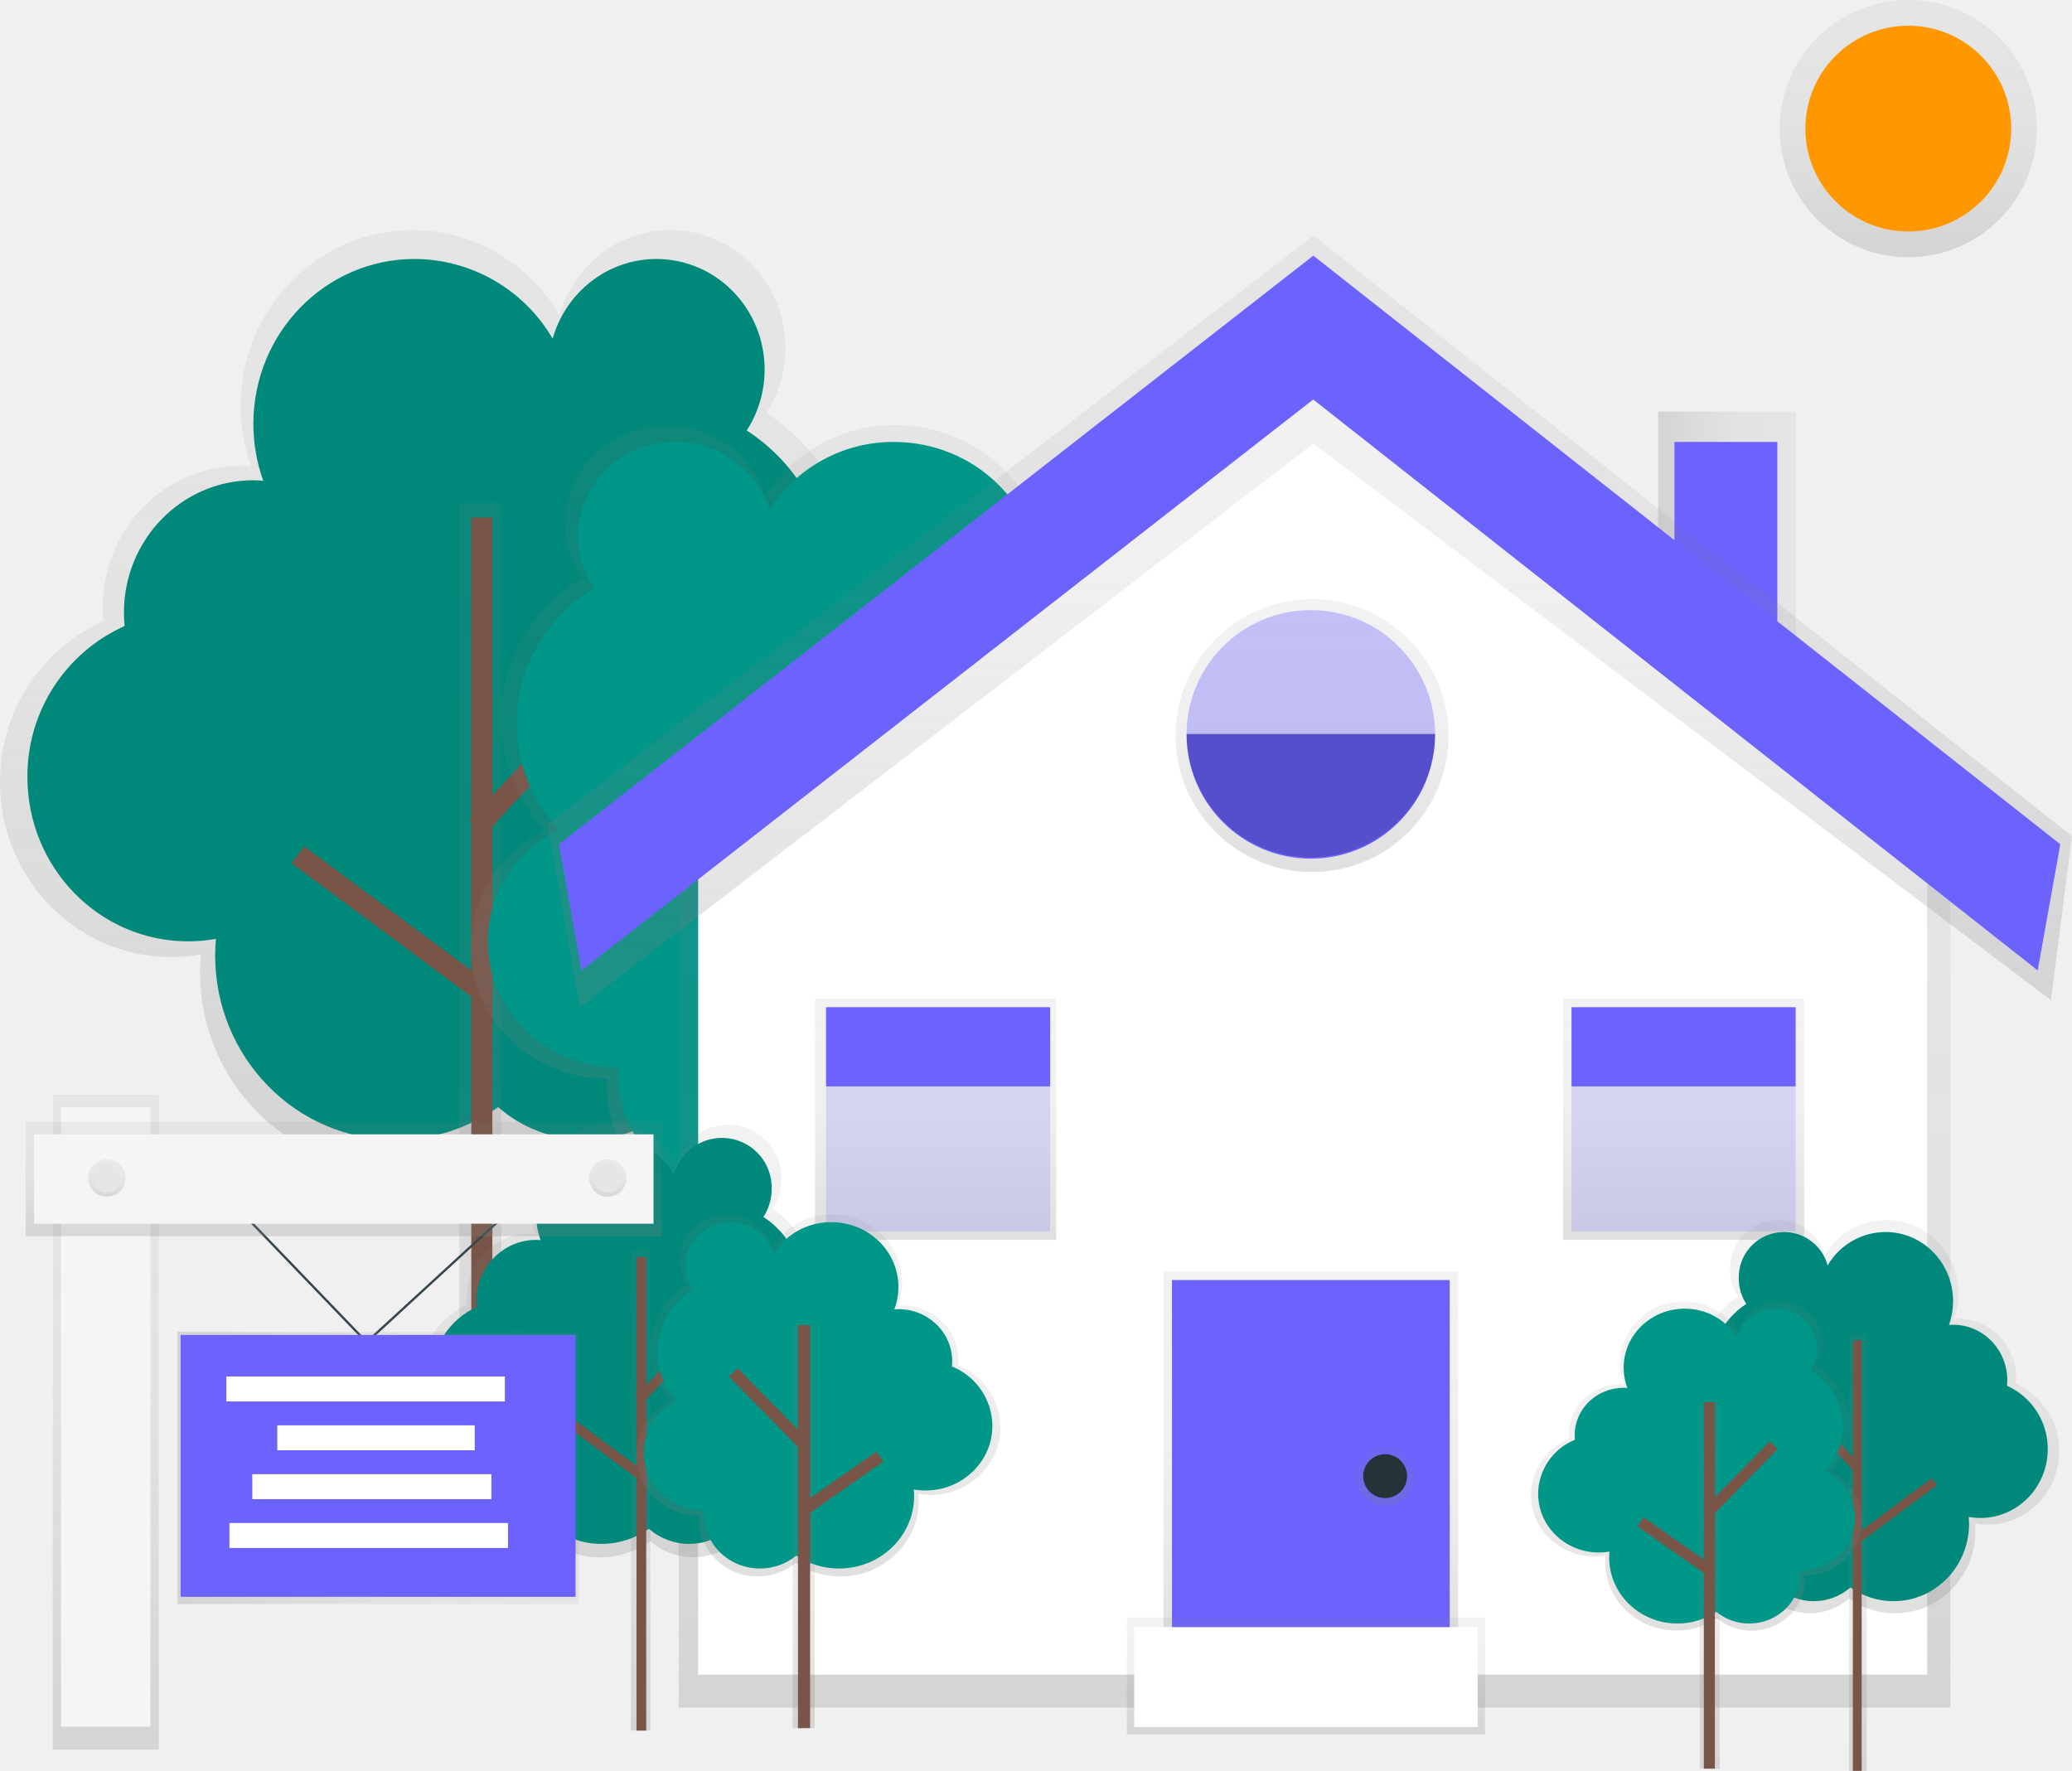
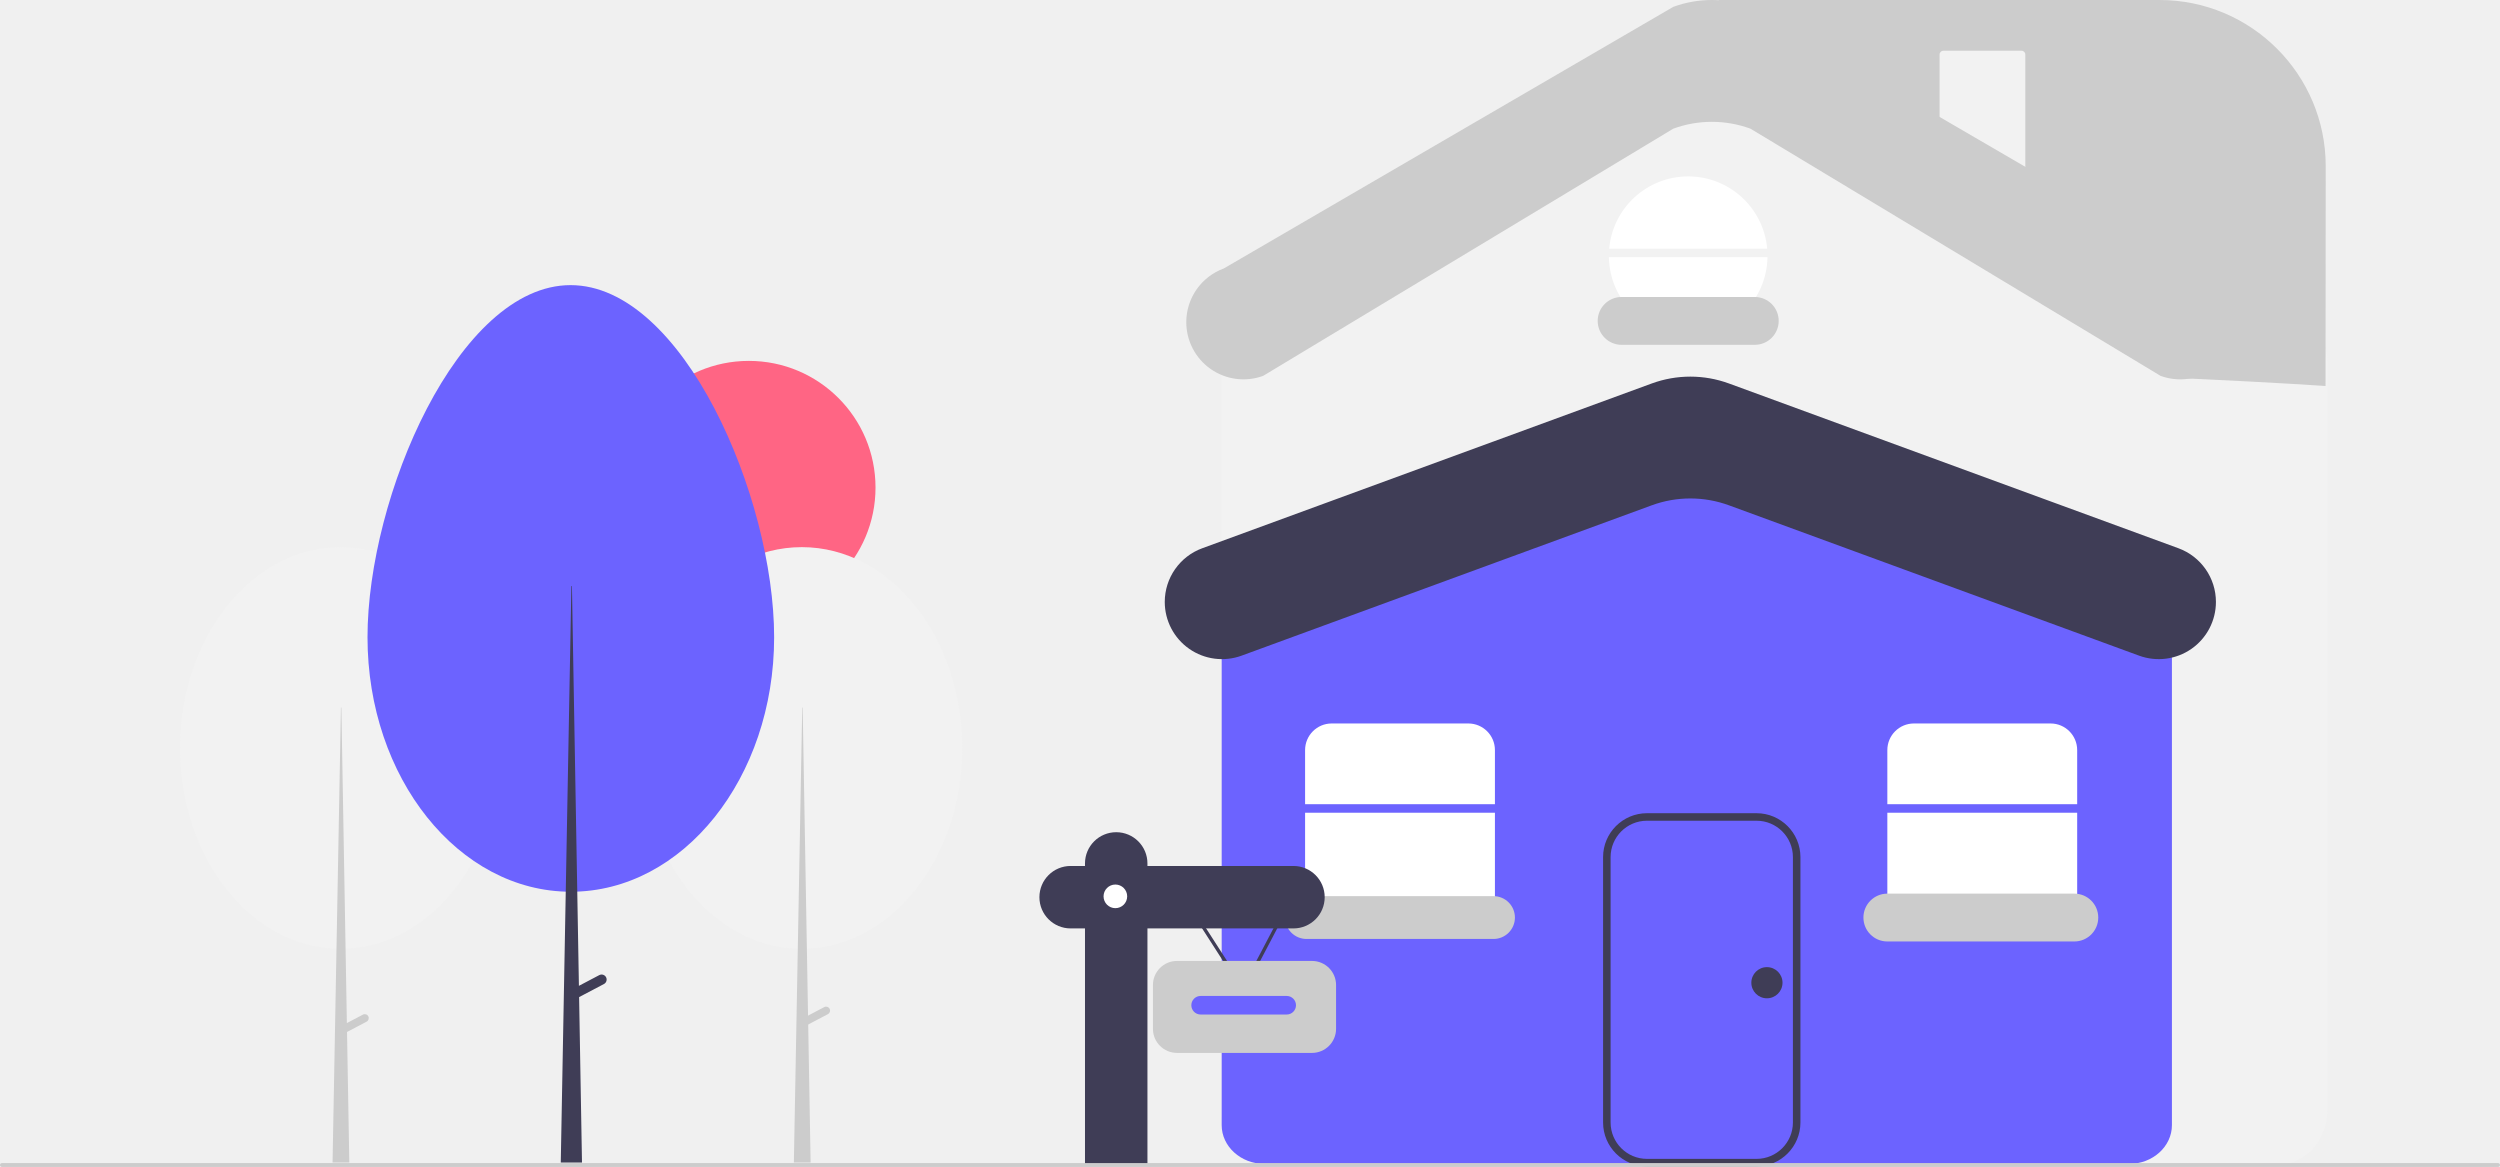
- <svg xmlns="http://www.w3.org/2000/svg" xmlns:xlink="http://www.w3.org/1999/xlink" id="ba7a25ce-c07b-4ac4-a0ea-a259ac25350d" data-name="Layer 1" width="886" height="757.3" viewBox="0 0 886 757.3">
-   <defs>
-     <linearGradient id="ed8d860b-00cf-433a-95e5-cbf5c617e18b" x1="709" y1="237.54" x2="768" y2="237.54" gradientUnits="userSpaceOnUse">
-       <stop offset="0" stop-color="gray" stop-opacity="0.25" />
-       <stop offset="0.54" stop-color="gray" stop-opacity="0.12" />
-       <stop offset="1" stop-color="gray" stop-opacity="0.1" />
-     </linearGradient>
-     <linearGradient id="6339929e-befe-4c3c-83b4-b4b07511d1c6" x1="816" y1="110" x2="816" y2="0" xlink:href="#ed8d860b-00cf-433a-95e5-cbf5c617e18b" />
-     <linearGradient id="c68f5f28-28ea-478e-a627-cc48dbc11db2" x1="347.64" y1="559.73" x2="347.64" y2="158.42" xlink:href="#ed8d860b-00cf-433a-95e5-cbf5c617e18b" />
-     <linearGradient id="af0c75ea-b6a9-473b-a441-46b6eb7aabaa" x1="205.4" y1="660.58" x2="205.4" y2="215.07" xlink:href="#ed8d860b-00cf-433a-95e5-cbf5c617e18b" />
-     <linearGradient id="07c293ef-2e04-47b9-9dab-05744944918b" x1="527.17" y1="577.53" x2="527.17" y2="241.78" xlink:href="#ed8d860b-00cf-433a-95e5-cbf5c617e18b" />
-     <linearGradient id="99ecabf1-6663-4199-9e30-2b1879a6e68f" x1="356.61" y1="658.33" x2="356.61" y2="284.4" xlink:href="#ed8d860b-00cf-433a-95e5-cbf5c617e18b" />
-     <linearGradient id="a5323f77-a164-4403-a4a3-e3bb80b3dd3a" x1="719.08" y1="790.22" x2="719.08" y2="410" xlink:href="#ed8d860b-00cf-433a-95e5-cbf5c617e18b" />
-     <linearGradient id="2adf7edc-03a9-497d-bc9b-be51c3b9abee" x1="561.04" y1="372.91" x2="561.04" y2="256.23" xlink:href="#ed8d860b-00cf-433a-95e5-cbf5c617e18b" />
-     <linearGradient id="fc6d08f3-e0d9-4b30-9f4b-e3e40f68421d" x1="400.09" y1="530.21" x2="400.09" y2="427.08" xlink:href="#ed8d860b-00cf-433a-95e5-cbf5c617e18b" />
-     <linearGradient id="b061de97-efb2-47d4-a738-e03d872c7bb2" x1="719.9" y1="530.21" x2="719.9" y2="427.08" xlink:href="#ed8d860b-00cf-433a-95e5-cbf5c617e18b" />
-     <linearGradient id="629934b4-7f6d-4a9f-b25a-bd23c5ea943e" x1="560.01" y1="430.7" x2="560.01" y2="100.75" xlink:href="#ed8d860b-00cf-433a-95e5-cbf5c617e18b" />
-     <linearGradient id="ff5f70b0-5412-4b05-8af3-9cc71edd9fb3" x1="560.52" y1="716.16" x2="560.52" y2="543.75" xlink:href="#ed8d860b-00cf-433a-95e5-cbf5c617e18b" />
-     <linearGradient id="55ccc14f-2d64-46f4-b390-94f238de28f8" x1="592.29" y1="643.76" x2="592.29" y2="618.76" xlink:href="#ed8d860b-00cf-433a-95e5-cbf5c617e18b" />
-     <linearGradient id="dc666d0b-2aa0-4660-9d56-037189502a05" x1="558.44" y1="741.68" x2="558.44" y2="691.68" xlink:href="#ed8d860b-00cf-433a-95e5-cbf5c617e18b" />
-     <linearGradient id="fa11ad7e-aa97-42a8-8299-cf9535b348d8" x1="424.15" y1="725.92" x2="424.15" y2="540.93" xlink:href="#ed8d860b-00cf-433a-95e5-cbf5c617e18b" />
-     <linearGradient id="54170ddb-90d4-4c6b-9aec-414726b57e5b" x1="273.95" y1="740.07" x2="273.95" y2="534.71" xlink:href="#ed8d860b-00cf-433a-95e5-cbf5c617e18b" />
-     <linearGradient id="35371f95-6706-4e56-a6fb-3c3dca9d719e" x1="506.91" y1="734.12" x2="506.91" y2="579.36" xlink:href="#ed8d860b-00cf-433a-95e5-cbf5c617e18b" />
-     <linearGradient id="71e42c26-8972-4331-ac1b-fe8028f46264" x1="343.65" y1="739.03" x2="343.65" y2="566.66" xlink:href="#ed8d860b-00cf-433a-95e5-cbf5c617e18b" />
-     <linearGradient id="b530f945-63fc-46f4-8c64-420d03be0b8a" x1="45.22" y1="748.2" x2="45.22" y2="468.2" xlink:href="#ed8d860b-00cf-433a-95e5-cbf5c617e18b" />
-     <linearGradient id="6434ea8d-22a5-4ded-b4fb-b816fb6aaf11" x1="147" y1="528.64" x2="147" y2="479.76" xlink:href="#ed8d860b-00cf-433a-95e5-cbf5c617e18b" />
-     <linearGradient id="ce587cc2-5f44-4d09-a37f-cbd1d4582cbf" x1="45.67" y1="511.76" x2="45.67" y2="495.76" xlink:href="#ed8d860b-00cf-433a-95e5-cbf5c617e18b" />
-     <linearGradient id="44f2908b-b842-425b-90b7-6a504dcafb19" x1="259.89" y1="511.76" x2="259.89" y2="495.76" xlink:href="#ed8d860b-00cf-433a-95e5-cbf5c617e18b" />
-     <linearGradient id="18c6eef5-8ad4-4423-849c-53e6d88fcc26" x1="75.89" y1="627.76" x2="247.44" y2="627.76" xlink:href="#ed8d860b-00cf-433a-95e5-cbf5c617e18b" />
-     <linearGradient id="6cad729a-3ab6-44c4-8c11-5c0a64ee20ab" x1="500.45" y1="749.89" x2="500.45" y2="581.7" gradientTransform="matrix(-1, 0, 0, 1, 1458.08, 0)" xlink:href="#ed8d860b-00cf-433a-95e5-cbf5c617e18b" />
-     <linearGradient id="b6203ec6-a956-4b17-9931-78587025ff07" x1="506.63" y1="817.3" x2="506.63" y2="630.59" gradientTransform="matrix(-1, 0, 0, 1, 1301.08, -60)" xlink:href="#ed8d860b-00cf-433a-95e5-cbf5c617e18b" />
-     <linearGradient id="b6cb1d8e-c69c-4d33-a5df-3c3a5a49df8c" x1="575.69" y1="757.35" x2="575.69" y2="616.64" gradientTransform="matrix(-1, 0, 0, 1, 1458.08, 0)" xlink:href="#ed8d860b-00cf-433a-95e5-cbf5c617e18b" />
-     <linearGradient id="7de7dbdc-b07f-446b-8432-6deb6240c5ca" x1="570.01" y1="816.36" x2="570.01" y2="659.65" gradientTransform="matrix(-1, 0, 0, 1, 1301.08, -60)" xlink:href="#ed8d860b-00cf-433a-95e5-cbf5c617e18b" />
-   </defs>
-   <polygon points="709 242.4 709 176 768 176 768 299.07 709 242.4" fill="url(#ed8d860b-00cf-433a-95e5-cbf5c617e18b)" />
-   <polygon points="716 247 716 189 760 189 760 299.07 716 247" fill="#6c63ff" />
-   <circle cx="816" cy="55" r="55" fill="url(#6339929e-befe-4c3c-83b4-b4b07511d1c6)" />
-   <circle cx="816" cy="55" r="44" fill="#ff9800" />
-   <g id="f741385e-e577-4271-b030-1aa9bd75830a" data-name="&lt;Group&gt;">
-     <path d="M502.49,365.47A86.18,86.18,0,0,0,484.7,236.57a51,51,0,0,0,8.16-27.75c0-27.84-22.07-50.41-49.29-50.41-22.42,0-41.32,15.33-47.29,36.29-12.87-21.75-36.22-36.29-62.89-36.29-40.57,0-73.45,33.63-73.45,75.12a76.49,76.49,0,0,0,4.5,25.93c-1.49-.12-3-.23-4.5-.23-32.56,0-59,27-59,60.3,0,2.05.1,4.08.3,6.09A74.94,74.94,0,0,0,157,394.41c0,41.35,32.78,74.88,73.21,74.88a72,72,0,0,0,12.67-1.14c-.22,2.49-.35,5-.35,7.57,0,46.4,36.78,84,82.15,84a80.5,80.5,0,0,0,46.78-15,60.29,60.29,0,0,0,39.72,15c33.89,0,61.37-28.1,61.37-62.77,0-1.5-.12-3-.22-4.45h.22c36.3,0,65.72-30.09,65.72-67.21A67.38,67.38,0,0,0,502.49,365.47Z" transform="translate(-157 -60)" fill="url(#c68f5f28-28ea-478e-a627-cc48dbc11db2)" />
-   </g>
-   <path id="aa86aca2-1def-4b5e-bdbf-3429bf39090e" data-name="&lt;Path&gt;" d="M493,365.07a80.89,80.89,0,0,0-16.7-121,47.84,47.84,0,0,0,7.66-26c0-26.13-20.71-47.32-46.27-47.32-21,0-38.78,14.39-44.39,34.06a68.61,68.61,0,0,0-59-34.06c-38.08,0-68.95,31.57-68.95,70.51a71.8,71.8,0,0,0,4.22,24.34c-1.4-.11-2.8-.22-4.22-.22C234.75,265.37,210,290.7,210,322c0,1.93.1,3.83.28,5.71a70.34,70.34,0,0,0-41.56,64.57c0,38.82,30.77,70.28,68.72,70.28a67.57,67.57,0,0,0,11.89-1.07c-.2,2.34-.33,4.71-.33,7.1,0,43.55,34.52,78.86,77.11,78.86a75.56,75.56,0,0,0,43.91-14,56.59,56.59,0,0,0,37.28,14c31.81,0,57.61-26.38,57.61-58.92,0-1.41-.11-2.79-.21-4.18h.21c34.07,0,61.69-28.25,61.69-63.09A63.24,63.24,0,0,0,493,365.07Z" transform="translate(-157 -60)" fill="#00897b" />
-   <rect x="196.44" y="215.07" width="17.91" height="445.51" fill="url(#af0c75ea-b6a9-473b-a441-46b6eb7aabaa)" />
-   <rect x="201.53" y="221.33" width="9.01" height="439.25" fill="#795548" />
-   <rect x="343.58" y="369.44" width="108.81" height="9.01" transform="translate(-303.8 351.85) rotate(-47.2)" fill="#795548" />
-   <rect x="318.19" y="406.26" width="9.01" height="95.48" transform="translate(-391.19 382.39) rotate(-53.4)" fill="#795548" />
-   <g id="b1e29bf6-85c6-472a-ba69-b630e8d8f49d" data-name="&lt;Group&gt;">
-     <path d="M390,415a69.52,69.52,0,0,1-18.86-47.52c0-25.44,13.83-47.74,34.61-60.31A41,41,0,0,1,398.57,284c0-23.29,19.54-42.17,43.65-42.17,19.86,0,36.59,12.82,41.88,30.36a65.5,65.5,0,0,1,55.69-30.36c35.93,0,65,28.14,65,62.85a60.83,60.83,0,0,1-4,21.69c1.32-.1,2.64-.19,4-.19,28.84,0,52.21,22.58,52.21,50.44a49.31,49.31,0,0,1-.27,5.09c23.06,9.6,39.21,31.75,39.21,57.55,0,34.6-29,62.64-64.84,62.64a67.38,67.38,0,0,1-11.22-1c.19,2.09.31,4.19.31,6.33,0,38.82-32.57,70.29-72.75,70.29A74.16,74.16,0,0,1,506.07,565a55.23,55.23,0,0,1-35.18,12.52c-30,0-54.35-23.51-54.35-52.51,0-1.26.1-2.49.19-3.73h-.19c-32.14,0-58.2-25.18-58.2-56.23C358.34,443.23,371.23,424.32,390,415Z" transform="translate(-157 -60)" fill="url(#07c293ef-2e04-47b9-9dab-05744944918b)" />
-   </g>
-   <path id="da8ae254-7852-462b-b033-1b79dc847a6a" data-name="&lt;Path&gt;" d="M395.91,414.77a66.54,66.54,0,0,1-18-45.49c0-24.35,13.24-45.69,33.13-57.72a39.2,39.2,0,0,1-6.91-22.22c0-22.29,18.71-40.37,41.78-40.37,19,0,35,12.27,40.09,29.06A62.7,62.7,0,0,1,539.25,249c34.39,0,62.26,26.93,62.26,60.15a58.22,58.22,0,0,1-3.81,20.77c1.26-.09,2.52-.19,3.81-.19,27.6,0,50,21.62,50,48.28a47.2,47.2,0,0,1-.25,4.87c22.07,9.19,37.53,30.39,37.53,55.08,0,33.11-27.78,60-62.06,60A64.49,64.49,0,0,1,616,497c.18,2,.29,4,.29,6.06,0,37.16-31.18,67.28-69.63,67.28a71,71,0,0,1-39.65-12,52.86,52.86,0,0,1-33.67,12c-28.73,0-52-22.5-52-50.26,0-1.2.1-2.38.19-3.57h-.19c-30.77,0-55.71-24.1-55.71-53.82C365.58,441.79,377.91,423.69,395.91,414.77Z" transform="translate(-157 -60)" fill="#009688" />
-   <line id="d827a518-3361-4086-b50f-c6b47e6818cd" data-name="&lt;Path&gt;" x1="356.95" y1="284.4" x2="356.95" y2="658.33" fill="#795548" />
-   <rect x="346.43" y="284.4" width="20.37" height="373.92" fill="url(#99ecabf1-6663-4199-9e30-2b1879a6e68f)" />
-   <rect x="351.32" y="284.4" width="11.26" height="373.92" fill="#795548" />
-   <line id="4a2b3956-f53f-4918-93e5-f7b78a79ae92" data-name="&lt;Path&gt;" x1="358.09" y1="396.39" x2="291.32" y2="328.28" fill="#795548" />
-   <rect x="476.07" y="374.65" width="11.26" height="95.38" transform="translate(-314.94 397.95) rotate(-44.43)" fill="#795548" />
-   <line id="100a92bc-a3f1-4f9a-a93f-0d91ae55d71b" data-name="&lt;Path&gt;" x1="358.09" y1="454.93" x2="427.31" y2="406.36" fill="#795548" />
-   <rect x="507.42" y="485.01" width="84.56" height="11.26" transform="translate(-339.1 344.78) rotate(-35.06)" fill="#795548" />
-   <path d="M970.21,410H468c-11.47,0-20.76,5.16-20.76,11.54V790.22H991V421.54C991,415.16,981.68,410,970.21,410Z" transform="translate(-157 -60)" fill="url(#a5323f77-a164-4403-a4a3-e3bb80b3dd3a)" />
-   <polygon points="560.52 139.04 298.53 333.64 298.53 716.16 824.08 716.16 824.08 347.52 560.52 139.04" fill="#fff" />
-   <circle cx="561.04" cy="314.57" r="58.34" fill="url(#2adf7edc-03a9-497d-bc9b-be51c3b9abee)" />
-   <rect x="348.53" y="427.08" width="103.13" height="103.13" fill="url(#fc6d08f3-e0d9-4b30-9f4b-e3e40f68421d)" />
-   <rect x="668.34" y="427.08" width="103.13" height="103.13" fill="url(#b061de97-efb2-47d4-a738-e03d872c7bb2)" />
-   <polygon points="248 430.7 234.03 352.56 561.67 100.75 886 357.59 877 427.7 561.62 189.72 248 430.7" fill="url(#629934b4-7f6d-4a9f-b25a-bd23c5ea943e)" />
-   <polygon points="248.64 415.01 239.03 361.02 561.59 109.32 881 361.04 871.33 414.98 561.54 170.84 248.64 415.01" fill="#6c63ff" />
-   <rect x="497.5" y="543.75" width="126.05" height="172.41" fill="url(#ff5f70b0-5412-4b05-8af3-9cc71edd9fb3)" />
-   <rect x="501.14" y="547.4" width="118.76" height="168.76" fill="#6c63ff" />
-   <rect x="353.22" y="430.72" width="95.84" height="33.86" fill="#6c63ff" />
-   <rect x="353.22" y="464.58" width="95.84" height="61.98" fill="#6c63ff" opacity="0.2" />
-   <rect x="671.99" y="430.72" width="95.84" height="33.86" fill="#6c63ff" />
-   <rect x="671.99" y="464.58" width="95.84" height="61.98" fill="#6c63ff" opacity="0.2" />
-   <path d="M717.52,427.18A53.13,53.13,0,0,0,770.65,374H664.39A53.13,53.13,0,0,0,717.52,427.18Z" transform="translate(-157 -60)" fill="#6c63ff" />
-   <path d="M717.52,426.66a53.13,53.13,0,0,0,53.13-53.13H664.39A53.13,53.13,0,0,0,717.52,426.66Z" transform="translate(-157 -60)" opacity="0.2" />
-   <path d="M717.52,320.92A53.13,53.13,0,0,0,664.39,374H770.65A53.13,53.13,0,0,0,717.52,320.92Z" transform="translate(-157 -60)" fill="#6c63ff" opacity="0.2" />
-   <path d="M717.52,320.92A53.13,53.13,0,0,0,664.39,374H770.65A53.13,53.13,0,0,0,717.52,320.92Z" transform="translate(-157 -60)" fill="#6c63ff" opacity="0.2" />
-   <circle cx="592.29" cy="631.26" r="12.5" fill="url(#55ccc14f-2d64-46f4-b390-94f238de28f8)" />
-   <circle cx="592.29" cy="631.26" r="9.38" fill="#263238" />
-   <rect x="481.87" y="691.68" width="153.13" height="50" fill="url(#dc666d0b-2aa0-4660-9d56-037189502a05)" />
-   <rect x="484.99" y="695.84" width="146.88" height="42.71" fill="#fff" />
-   <g id="06ed4a51-c0d7-4f18-ace3-f8895d5abf4f" data-name="&lt;Group&gt;">
-     <path d="M495.53,636.37a39.73,39.73,0,0,0-8.2-59.41,23.49,23.49,0,0,0,3.76-12.79,22.66,22.66,0,0,0-44.52-6.51,33.69,33.69,0,0,0-29-16.73c-18.7,0-33.86,15.5-33.86,34.63a35.26,35.26,0,0,0,2.07,12c-.69-.05-1.37-.11-2.07-.11-15,0-27.18,12.44-27.18,27.79,0,.95,0,1.88.14,2.81a34.55,34.55,0,0,0-20.41,31.71c0,19.06,15.11,34.51,33.75,34.51a33.18,33.18,0,0,0,5.84-.53c-.1,1.15-.16,2.31-.16,3.49,0,21.39,17,38.73,37.87,38.73a37.11,37.11,0,0,0,21.56-6.9,27.79,27.79,0,0,0,18.31,6.9c15.62,0,28.29-13,28.29-28.93,0-.69-.05-1.37-.1-2.05h.1c16.73,0,30.29-13.87,30.29-31A31.06,31.06,0,0,0,495.53,636.37Z" transform="translate(-157 -60)" fill="url(#fa11ad7e-aa97-42a8-8299-cf9535b348d8)" />
-   </g>
-   <path id="78683fa5-7813-42ce-9e3f-16828d09ffb2" data-name="&lt;Path&gt;" d="M491.15,636.19a37.29,37.29,0,0,0-7.7-55.77,22.05,22.05,0,0,0,3.53-12,21.27,21.27,0,0,0-41.79-6.11A31.63,31.63,0,0,0,418,546.61c-17.55,0-31.78,14.55-31.78,32.5a33.1,33.1,0,0,0,1.95,11.22c-.64,0-1.29-.1-1.95-.1-14.09,0-25.51,11.68-25.51,26.09,0,.89,0,1.77.13,2.63a32.43,32.43,0,0,0-19.16,29.76c0,17.89,14.18,32.4,31.68,32.4a31.15,31.15,0,0,0,5.48-.49c-.09,1.08-.15,2.17-.15,3.27,0,20.08,15.91,36.35,35.54,36.35a34.83,34.83,0,0,0,20.24-6.48,26.09,26.09,0,0,0,17.19,6.48c14.67,0,26.55-12.16,26.55-27.16,0-.65-.05-1.29-.1-1.93h.1c15.7,0,28.44-13,28.44-29.08A29.15,29.15,0,0,0,491.15,636.19Z" transform="translate(-157 -60)" fill="#00897b" />
-   <rect x="269.82" y="534.71" width="8.26" height="205.36" fill="url(#54170ddb-90d4-4c6b-9aec-414726b57e5b)" />
-   <rect x="272.17" y="537.59" width="4.15" height="202.48" fill="#795548" />
-   <rect x="422.28" y="638.2" width="50.16" height="4.15" transform="translate(-483.38 473.44) rotate(-47.2)" fill="#795548" />
-   <rect x="410.57" y="655.18" width="4.15" height="44.01" transform="translate(-534.04 544.73) rotate(-53.4)" fill="#795548" />
-   <g id="972b0d41-b6e5-4c12-bd64-332f8d6d9bc4" data-name="&lt;Group&gt;">
-     <path d="M443.69,659.21A32,32,0,0,1,435,637.3a32.52,32.52,0,0,1,16-27.8,18.88,18.88,0,0,1-3.33-10.7c0-10.74,9-19.44,20.12-19.44a20,20,0,0,1,19.31,14,30.19,30.19,0,0,1,25.67-14c16.56,0,30,13,30,29a28,28,0,0,1-1.84,10c.61,0,1.22-.09,1.84-.09,13.29,0,24.07,10.41,24.07,23.25a22.73,22.73,0,0,1-.12,2.35,28.88,28.88,0,0,1,18.07,26.53c0,15.95-13.38,28.88-29.89,28.88a31.06,31.06,0,0,1-5.17-.44c.09,1,.14,1.93.14,2.92,0,17.89-15,32.4-33.54,32.4a34.19,34.19,0,0,1-19.1-5.77A25.46,25.46,0,0,1,481,734.12c-13.84,0-25.05-10.84-25.05-24.21,0-.58,0-1.15.09-1.72h-.09c-14.82,0-26.83-11.61-26.83-25.92A25.83,25.83,0,0,1,443.69,659.21Z" transform="translate(-157 -60)" fill="url(#35371f95-6706-4e56-a6fb-3c3dca9d719e)" />
-   </g>
-   <path id="b9cc99c1-468f-47c5-9d53-f370b6656f3a" data-name="&lt;Path&gt;" d="M446.4,659.1a30.67,30.67,0,0,1-8.32-21,31.13,31.13,0,0,1,15.27-26.61,18.07,18.07,0,0,1-3.19-10.24c0-10.28,8.62-18.61,19.26-18.61a19.18,19.18,0,0,1,18.48,13.39,28.9,28.9,0,0,1,24.57-13.39c15.85,0,28.7,12.41,28.7,27.73a26.84,26.84,0,0,1-1.76,9.57c.58,0,1.16-.09,1.76-.09,12.72,0,23,10,23,22.26a21.76,21.76,0,0,1-.12,2.25,27.64,27.64,0,0,1,17.3,25.39c0,15.26-12.81,27.64-28.61,27.64a29.73,29.73,0,0,1-5-.42c.09.92.14,1.85.14,2.79,0,17.13-14.37,31-32.1,31a32.72,32.72,0,0,1-18.28-5.52,24.37,24.37,0,0,1-15.52,5.52c-13.24,0-24-10.37-24-23.17,0-.55,0-1.1.09-1.64h-.09c-14.18,0-25.68-11.11-25.68-24.81A24.72,24.72,0,0,1,446.4,659.1Z" transform="translate(-157 -60)" fill="#009688" />
-   <line id="7a451371-7fbb-4ddd-b5af-3dcf3eef4c8e" data-name="&lt;Path&gt;" x1="343.81" y1="566.66" x2="343.81" y2="739.03" fill="#795548" />
-   <rect x="338.96" y="566.66" width="9.39" height="172.36" fill="url(#71e42c26-8972-4331-ac1b-fe8028f46264)" />
-   <rect x="341.22" y="566.66" width="5.19" height="172.36" fill="#795548" />
-   <line id="f8907fab-e671-432b-8785-92f5b3540283" data-name="&lt;Path&gt;" x1="344.34" y1="618.29" x2="313.56" y2="586.89" fill="#795548" />
-   <rect x="483.35" y="640.61" width="5.19" height="43.97" transform="translate(-481.91 469.61) rotate(-44.43)" fill="#795548" />
-   <line id="83bfd14d-9fcf-4efd-aa6d-a51063723d88" data-name="&lt;Path&gt;" x1="344.34" y1="645.27" x2="376.25" y2="622.88" fill="#795548" />
-   <rect x="497.8" y="691.48" width="38.98" height="5.19" transform="translate(-461.83 363.07) rotate(-35.06)" fill="#795548" />
-   <polyline points="89.22 503.76 156.78 573.98 233.22 503.76" fill="none" stroke="#37474f" stroke-miterlimit="10" />
-   <rect x="22.56" y="468.2" width="45.33" height="280" fill="url(#b530f945-63fc-46f4-8c64-420d03be0b8a)" />
-   <rect x="26.11" y="473.53" width="38.22" height="264.89" fill="#f5f5f5" />
-   <rect x="11" y="479.76" width="272" height="48.89" fill="url(#6434ea8d-22a5-4ded-b4fb-b816fb6aaf11)" />
-   <rect x="284.89" y="431.76" width="38.22" height="264.89" transform="translate(-417.2 808.2) rotate(-90)" fill="#f5f5f5" />
-   <circle cx="45.67" cy="503.76" r="8" fill="url(#ce587cc2-5f44-4d09-a37f-cbd1d4582cbf)" />
-   <circle cx="259.89" cy="503.76" r="8" fill="url(#44f2908b-b842-425b-90b7-6a504dcafb19)" />
-   <circle cx="45.67" cy="503.76" r="6.22" fill="#e6e6e6" />
-   <circle cx="259.89" cy="503.76" r="6.22" fill="#e6e6e6" />
-   <rect x="75.89" y="569.53" width="171.56" height="116.44" fill="url(#18c6eef5-8ad4-4423-849c-53e6d88fcc26)" />
-   <rect x="77.22" y="570.87" width="168.89" height="112" fill="#6c63ff" />
-   <rect x="96.78" y="588.64" width="119.11" height="10.67" fill="#fff" />
-   <rect x="118.56" y="609.53" width="84.44" height="10.67" fill="#fff" />
-   <rect x="107.89" y="630.42" width="102.22" height="10.67" fill="#fff" />
-   <rect x="98.11" y="651.31" width="119.11" height="10.67" fill="#fff" />
-   <g id="63650477-b8a1-43d8-a2c1-7cd9fae56092" data-name="&lt;Group&gt;">
-     <path d="M892.74,668.47a36.12,36.12,0,0,1,7.46-54,21.36,21.36,0,0,1-3.42-11.63,20.6,20.6,0,0,1,40.48-5.92,30.63,30.63,0,0,1,26.36-15.21c17,0,30.78,14.1,30.78,31.48a32.06,32.06,0,0,1-1.88,10.87c.62,0,1.25-.1,1.88-.1,13.65,0,24.71,11.31,24.71,25.27,0,.86,0,1.71-.13,2.55a31.41,31.41,0,0,1,18.56,28.83c0,17.33-13.74,31.38-30.68,31.38a30.17,30.17,0,0,1-5.31-.48c.09,1,.15,2.1.15,3.17,0,19.45-15.41,35.21-34.43,35.21a33.74,33.74,0,0,1-19.61-6.27A25.27,25.27,0,0,1,931,749.89c-14.2,0-25.72-11.78-25.72-26.31,0-.63,0-1.25.09-1.87h-.09c-15.21,0-27.54-12.61-27.54-28.17A28.24,28.24,0,0,1,892.74,668.47Z" transform="translate(-157 -60)" fill="url(#6cad729a-3ab6-44c4-8c11-5c0a64ee20ab)" />
-   </g>
-   <path id="d9fb3d72-af8e-4f1d-b977-47710d21b422" data-name="&lt;Path&gt;" d="M896.72,668.31a33.9,33.9,0,0,1,7-50.7,20,20,0,0,1-3.21-10.91,19.34,19.34,0,0,1,38-5.56,28.75,28.75,0,0,1,24.74-14.28c16,0,28.89,13.23,28.89,29.55a30.09,30.09,0,0,1-1.77,10.2c.59,0,1.17-.09,1.77-.09,12.81,0,23.19,10.62,23.19,23.72,0,.81,0,1.61-.12,2.39a29.48,29.48,0,0,1,17.42,27.06c0,16.27-12.89,29.45-28.8,29.45a28.32,28.32,0,0,1-5-.45c.09,1,.14,2,.14,3,0,18.25-14.47,33.05-32.32,33.05a31.67,31.67,0,0,1-18.4-5.89,23.72,23.72,0,0,1-15.62,5.89c-13.33,0-24.14-11.05-24.14-24.69,0-.59,0-1.17.09-1.75h-.09c-14.28,0-25.85-11.84-25.85-26.44A26.51,26.51,0,0,1,896.72,668.31Z" transform="translate(-157 -60)" fill="#00897b" />
-   <rect x="790.69" y="570.59" width="7.51" height="186.71" fill="url(#b6203ec6-a956-4b17-9931-78587025ff07)" />
-   <rect x="792.29" y="573.21" width="3.78" height="184.09" fill="#795548" />
-   <rect x="934.64" y="649.22" width="3.78" height="45.6" transform="translate(-364.22 755.33) rotate(-42.8)" fill="#795548" />
-   <rect x="948.08" y="703.69" width="40.02" height="3.78" transform="translate(-386.79 656.31) rotate(-36.6)" fill="#795548" />
-   <g id="ea5e6e86-8f22-4c0d-a253-147f504d396e" data-name="&lt;Group&gt;">
-     <path d="M939.86,689.23a29.13,29.13,0,0,0,7.9-19.92A29.57,29.57,0,0,0,933.26,644a17.16,17.16,0,0,0,3-9.73c0-9.76-8.19-17.68-18.29-17.68a18.21,18.21,0,0,0-17.55,12.72,27.45,27.45,0,0,0-23.34-12.72c-15.06,0-27.26,11.79-27.26,26.34a25.49,25.49,0,0,0,1.67,9.09c-.55,0-1.11-.08-1.67-.08-12.08,0-21.88,9.46-21.88,21.14a20.67,20.67,0,0,0,.11,2.13,26.25,26.25,0,0,0-16.43,24.12c0,14.5,12.17,26.25,27.17,26.25a28.24,28.24,0,0,0,4.7-.4c-.08.87-.13,1.76-.13,2.65,0,16.27,13.65,29.46,30.49,29.46a31.08,31.08,0,0,0,17.36-5.25A23.15,23.15,0,0,0,906,757.35c12.58,0,22.78-9.85,22.78-22,0-.53,0-1-.08-1.56h.08c13.47,0,24.39-10.55,24.39-23.57A23.48,23.48,0,0,0,939.86,689.23Z" transform="translate(-157 -60)" fill="url(#b6cb1d8e-c69c-4d33-a5df-3c3a5a49df8c)" />
-   </g>
-   <path id="79f8c247-f548-4c1c-8f49-a16aaa215201" data-name="&lt;Path&gt;" d="M937.4,689.14A27.89,27.89,0,0,0,945,670.07a28.3,28.3,0,0,0-13.88-24.19,16.43,16.43,0,0,0,2.9-9.31c0-9.34-7.84-16.92-17.51-16.92a17.43,17.43,0,0,0-16.8,12.18,26.28,26.28,0,0,0-22.34-12.18c-14.41,0-26.09,11.29-26.09,25.21a24.4,24.4,0,0,0,1.6,8.7c-.53,0-1.06-.08-1.6-.08-11.57,0-20.94,9.06-20.94,20.23a19.78,19.78,0,0,0,.11,2,25.13,25.13,0,0,0-15.73,23.08c0,13.88,11.64,25.13,26,25.13a27,27,0,0,0,4.5-.38c-.08.84-.12,1.68-.12,2.54,0,15.57,13.07,28.2,29.18,28.2a29.75,29.75,0,0,0,16.62-5,22.15,22.15,0,0,0,14.11,5c12,0,21.8-9.43,21.8-21.06,0-.5,0-1-.08-1.49h.08c12.89,0,23.35-10.1,23.35-22.56A22.48,22.48,0,0,0,937.4,689.14Z" transform="translate(-157 -60)" fill="#009688" />
-   <line id="86901f0c-b7b5-4ba8-942f-e54f281a8bcd" data-name="&lt;Path&gt;" x1="730.93" y1="599.65" x2="730.93" y2="756.36" fill="#795548" />
-   <rect x="726.81" y="599.65" width="8.54" height="156.71" fill="url(#7de7dbdc-b07f-446b-8432-6deb6240c5ca)" />
-   <rect x="728.57" y="599.65" width="4.72" height="156.71" fill="#795548" />
-   <line id="63650f42-d3c3-489e-a647-f3904e46b7bd" data-name="&lt;Path&gt;" x1="730.46" y1="646.58" x2="758.44" y2="618.04" fill="#795548" />
-   <rect x="881.46" y="689.95" width="39.97" height="4.72" transform="translate(-380.98 791.4) rotate(-45.57)" fill="#795548" />
-   <line id="25077b7e-584e-4c29-8c8c-a60ca5d6c1ae" data-name="&lt;Path&gt;" x1="730.46" y1="671.11" x2="701.44" y2="650.76" fill="#795548" />
-   <rect x="870.59" y="703.21" width="4.72" height="35.44" transform="translate(-375.62 961.38) rotate(-54.94)" fill="#795548" />
+ <svg xmlns="http://www.w3.org/2000/svg" id="ff33434e-a0f0-474a-a01a-2ede93ba74e1" data-name="Layer 1" width="997.175" height="465.459" viewBox="0 0 997.175 465.459">
+   <path d="M1009.946,681.834H608.347c-10.924,0-19.811-9.832-19.811-21.916V361.267a12.304,12.304,0,0,1,6.543-11.124l151.759-91.871a60.338,60.338,0,0,1,53.543-.054l222.793,91.916a12.305,12.305,0,0,1,6.583,11.143V659.918C1029.757,672.002,1020.87,681.834,1009.946,681.834Z" transform="translate(-101.4124 -217.2703)" fill="#f2f2f2" />
+   <path d="M950.646,681.51H605.783c-9.419,0-17.083-6.939-17.083-15.47V457.281a8.676,8.676,0,0,1,5.692-7.927L754.968,385.122a62.516,62.516,0,0,1,45.938-.023l161.12,64.259a8.675,8.675,0,0,1,5.702,7.93V666.04C967.729,674.571,960.065,681.51,950.646,681.51Z" transform="translate(-101.4124 -217.2703)" fill="#6c63ff" />
+   <circle cx="298.685" cy="194.48" r="50.532" fill="#ff6584" />
+   <ellipse cx="319.81" cy="298.347" rx="64.001" ry="80.11" fill="#f2f2f2" />
+   <polygon points="319.986 282.238 320.162 282.238 323.327 463.69 316.646 463.69 319.986 282.238" fill="#ccc" />
+   <path d="M432.315,619.635l0,0a1.582,1.582,0,0,1-.663,2.137l-9.179,4.833-1.474-2.8,9.179-4.833A1.582,1.582,0,0,1,432.315,619.635Z" transform="translate(-101.4124 -217.2703)" fill="#ccc" />
+   <ellipse cx="135.81" cy="298.347" rx="64.001" ry="80.11" fill="#f2f2f2" />
+   <path d="M248.315,622.635V622.635a1.583,1.583,0,0,0-2.138-.663l-6.408,3.374-2.195-125.838h-.176l-3.34,181.452h6.681l-.908-52.07,7.821-4.117A1.583,1.583,0,0,0,248.315,622.635Z" transform="translate(-101.4124 -217.2703)" fill="#ccc" />
+   <path d="M329,331c44.788,0,81.192,84.391,81.192,140.452s-36.308,101.508-81.096,101.508S248,527.514,248,471.452,284.212,331,329,331Z" transform="translate(-101.4124 -217.2703)" fill="#6c63ff" />
+   <path d="M343.15,607.056a2.005,2.005,0,0,0-2.708-.84l-8.12,4.275L329.541,451.041h-.223l-4.233,229.92h8.466l-1.151-65.979,9.91-5.217A2.005,2.005,0,0,0,343.15,607.056Z" transform="translate(-101.4124 -217.2703)" fill="#3f3d56" />
+   <path d="M697.693,538.049V516.458A10.618,10.618,0,0,0,687.075,505.84H632.592a10.618,10.618,0,0,0-10.618,10.618v21.591Z" transform="translate(-101.4124 -217.2703)" fill="#fff" />
+   <path d="M621.974,541.439v33.457a10.618,10.618,0,0,0,10.618,10.618H687.075a10.618,10.618,0,0,0,10.618-10.618V541.439Z" transform="translate(-101.4124 -217.2703)" fill="#fff" />
+   <path d="M954.613,478.785,791.037,418.822a44.739,44.739,0,0,0-30.796,0L596.665,478.785A22.813,22.813,0,0,1,566,457.366v0a22.813,22.813,0,0,1,14.961-21.419l179.28-65.72a44.739,44.739,0,0,1,30.796,0l179.28,65.72a22.813,22.813,0,0,1,14.961,21.419v0A22.813,22.813,0,0,1,954.613,478.785Z" transform="translate(-101.4124 -217.2703)" fill="#3f3d56" />
+   <path d="M802.052,682.51H758.333a17.52,17.52,0,0,1-17.5-17.5v-105.876a17.52,17.52,0,0,1,17.5-17.5h43.719a17.52,17.52,0,0,1,17.5,17.5v105.876A17.52,17.52,0,0,1,802.052,682.51ZM758.333,544.634a14.517,14.517,0,0,0-14.5,14.5v105.876a14.517,14.517,0,0,0,14.5,14.5h43.719a14.517,14.517,0,0,0,14.5-14.5v-105.876a14.517,14.517,0,0,0-14.5-14.5Z" transform="translate(-101.4124 -217.2703)" fill="#3f3d56" />
+   <path d="M806.292,316.452a31.637,31.637,0,0,0-63.023,0Z" transform="translate(-101.4124 -217.2703)" fill="#fff" />
+   <path d="M743.151,319.842a31.634,31.634,0,0,0,63.259,0Z" transform="translate(-101.4124 -217.2703)" fill="#fff" />
+   <path d="M801.339,354.811H748.223a9.541,9.541,0,0,1,0-19.082h53.116a9.541,9.541,0,0,1,0,19.082Z" transform="translate(-101.4124 -217.2703)" fill="#ccc" />
+   <path d="M622.539,574.713a8.541,8.541,0,0,0,0,17.082h74.589a8.541,8.541,0,0,0,0-17.082Z" transform="translate(-101.4124 -217.2703)" fill="#ccc" />
+   <path d="M854.216,541.439v33.457a10.618,10.618,0,0,0,10.618,10.618h54.483a10.618,10.618,0,0,0,10.618-10.618V541.439Z" transform="translate(-101.4124 -217.2703)" fill="#fff" />
+   <path d="M929.935,538.049V516.458a10.618,10.618,0,0,0-10.618-10.618H864.833a10.618,10.618,0,0,0-10.618,10.618v21.591Z" transform="translate(-101.4124 -217.2703)" fill="#fff" />
+   <circle cx="704.773" cy="391.977" r="6.216" fill="#3f3d56" />
+   <polygon points="495.986 395.977 471.503 357.893 472.636 357.164 495.868 393.303 514.799 357.216 515.991 357.841 495.986 395.977" fill="#3f3d56" />
+   <path d="M617.335,562.679H559.093v-1.01a12.456,12.456,0,0,0-12.456-12.456h0a12.456,12.456,0,0,0-12.456,12.456v1.01h-5.723a12.456,12.456,0,1,0,0,24.913h5.723v94.135c24.82-.497-.18.503,24.913,0V587.592H617.335a12.456,12.456,0,0,0,0-24.913Z" transform="translate(-101.4124 -217.2703)" fill="#3f3d56" />
+   <circle cx="444.887" cy="357.528" r="4.713" fill="#fff" />
+   <path d="M624.737,637.244H570.88a9.605,9.605,0,0,1-9.594-9.595V610.153a9.605,9.605,0,0,1,9.594-9.594h53.856a9.605,9.605,0,0,1,9.594,9.594v17.497A9.605,9.605,0,0,1,624.737,637.244Z" transform="translate(-101.4124 -217.2703)" fill="#ccc" />
+   <rect x="475.187" y="397.254" width="41.746" height="7.407" rx="3.703" fill="#6c63ff" />
+   <path d="M1097.815,682.73H102.185a.773.773,0,0,1,0-1.546h995.629a.773.773,0,0,1,0,1.546Z" transform="translate(-101.4124 -217.2703)" fill="#ccc" />
+   <path d="M928.804,592.795H854.216a9.541,9.541,0,1,1,0-19.082H928.804a9.541,9.541,0,0,1,0,19.082Z" transform="translate(-101.4124 -217.2703)" fill="#ccc" />
+   <path d="M1029,371.23s-18.088-1.283-55-3c-44-77-187.003-95.56-187.003-150.959v-0H962.763a66.308,66.308,0,0,1,66.308,66.308Z" transform="translate(-101.4124 -217.2703)" fill="#ccc" />
+   <path d="M876.555,237.514a1.502,1.502,0,0,0-1.5,1.5V289.094a1.502,1.502,0,0,0,1.5,1.5h31.195a1.502,1.502,0,0,0,1.5-1.5V239.014a1.502,1.502,0,0,0-1.5-1.5Z" transform="translate(-101.4124 -217.2703)" fill="#f2f2f2" />
+   <path d="M963.197,367.191,799.622,268.599a44.739,44.739,0,0,0-30.796,0L605.249,367.191a22.813,22.813,0,0,1-30.665-21.419v0a22.813,22.813,0,0,1,14.961-21.419L768.825,220.004a44.739,44.739,0,0,1,30.796,0L978.901,324.352a22.813,22.813,0,0,1,14.961,21.419v0A22.813,22.813,0,0,1,963.197,367.191Z" transform="translate(-101.4124 -217.2703)" fill="#ccc" />
</svg>
